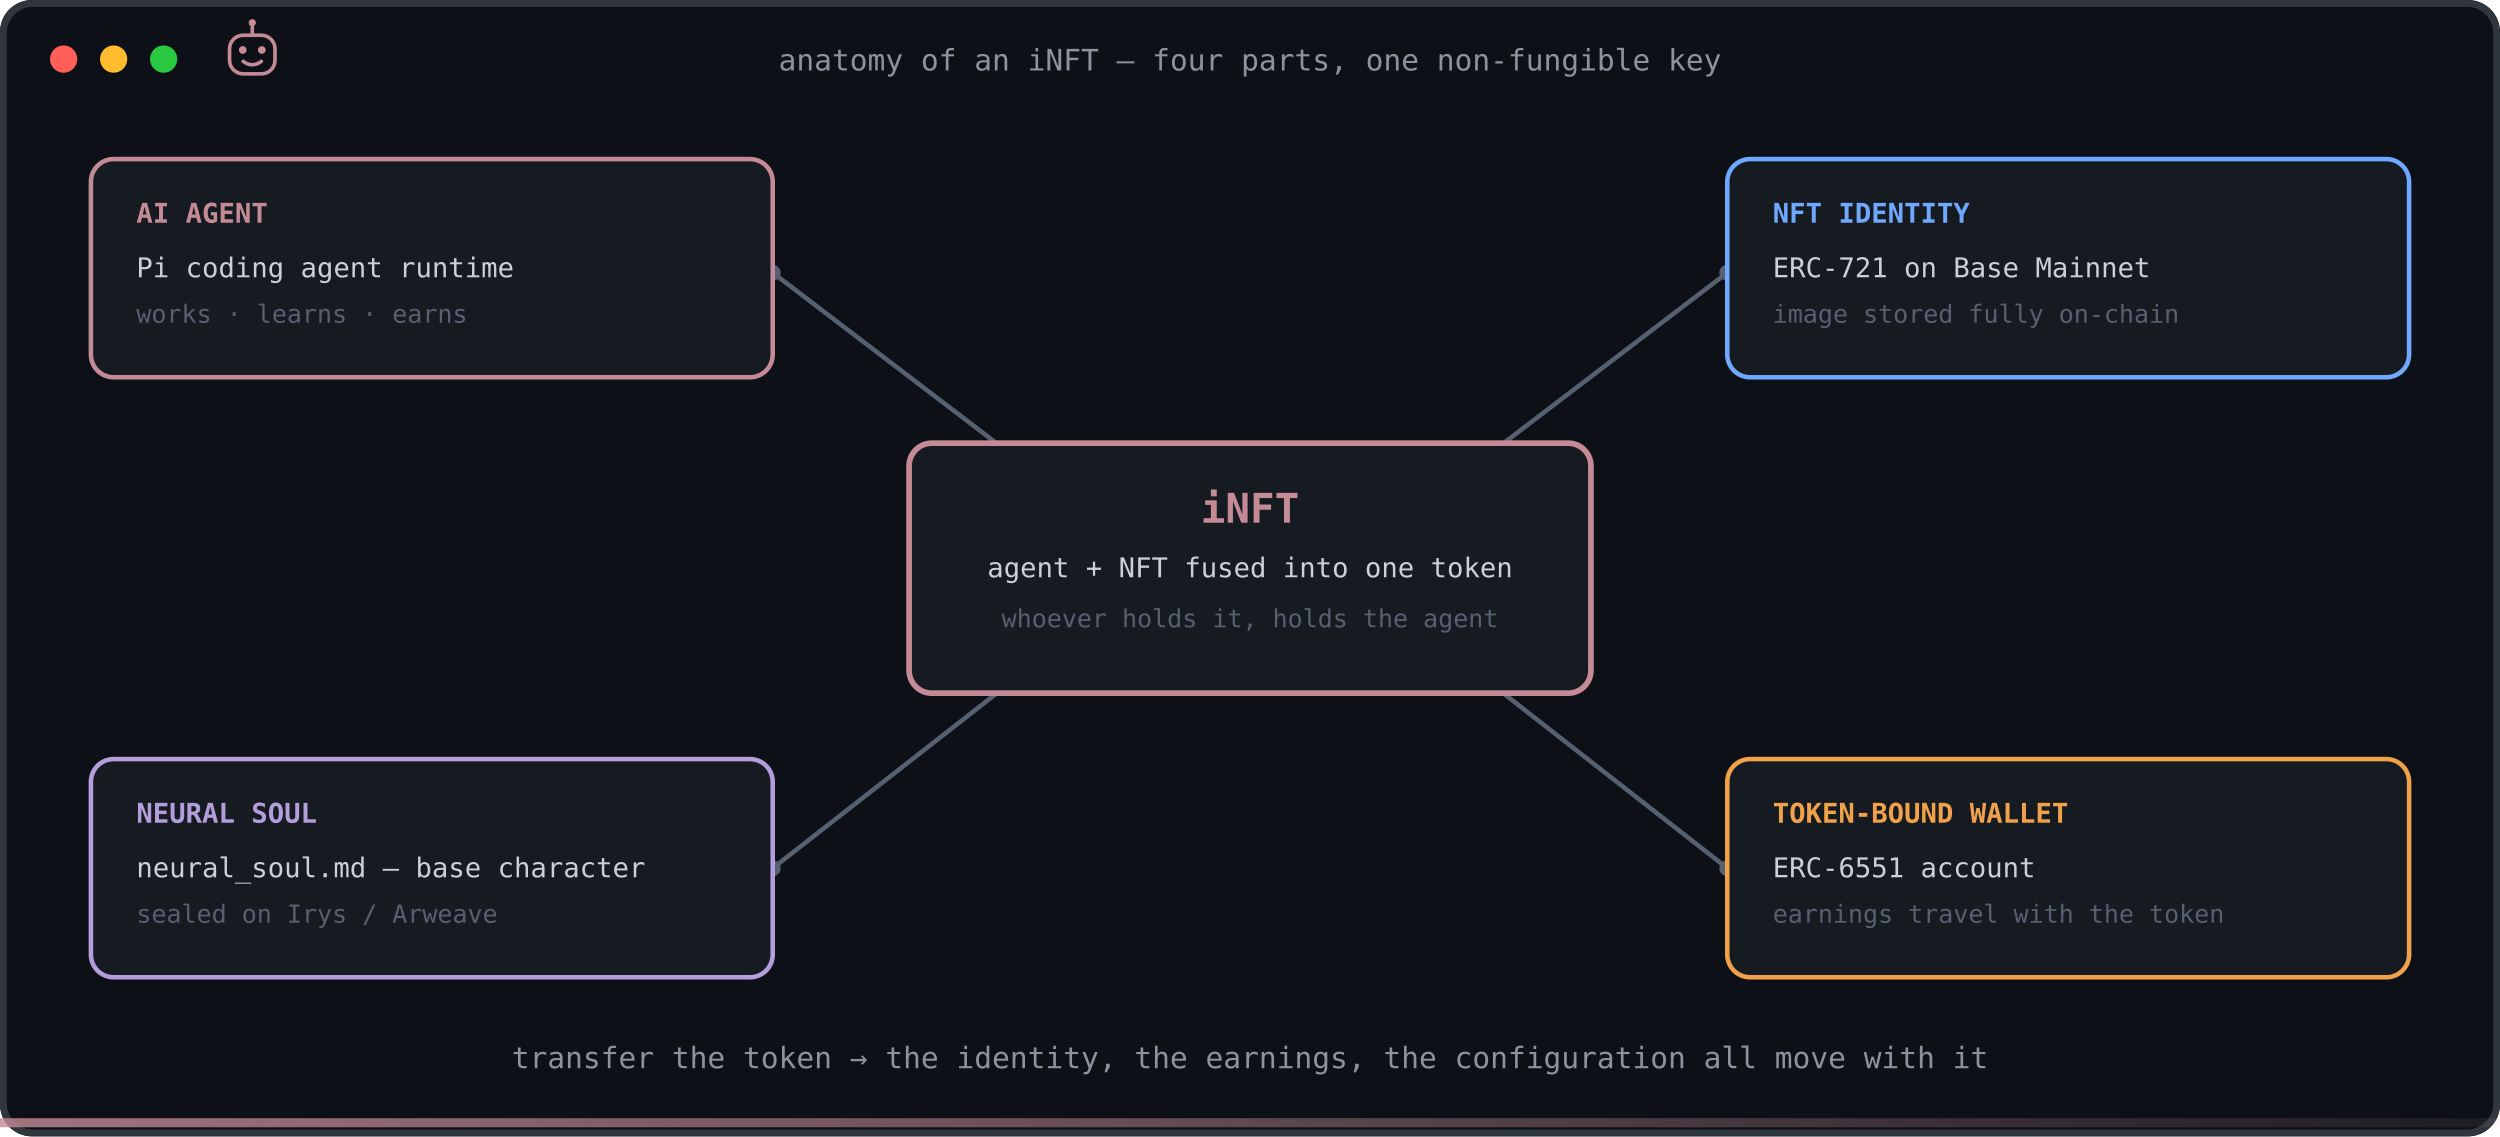
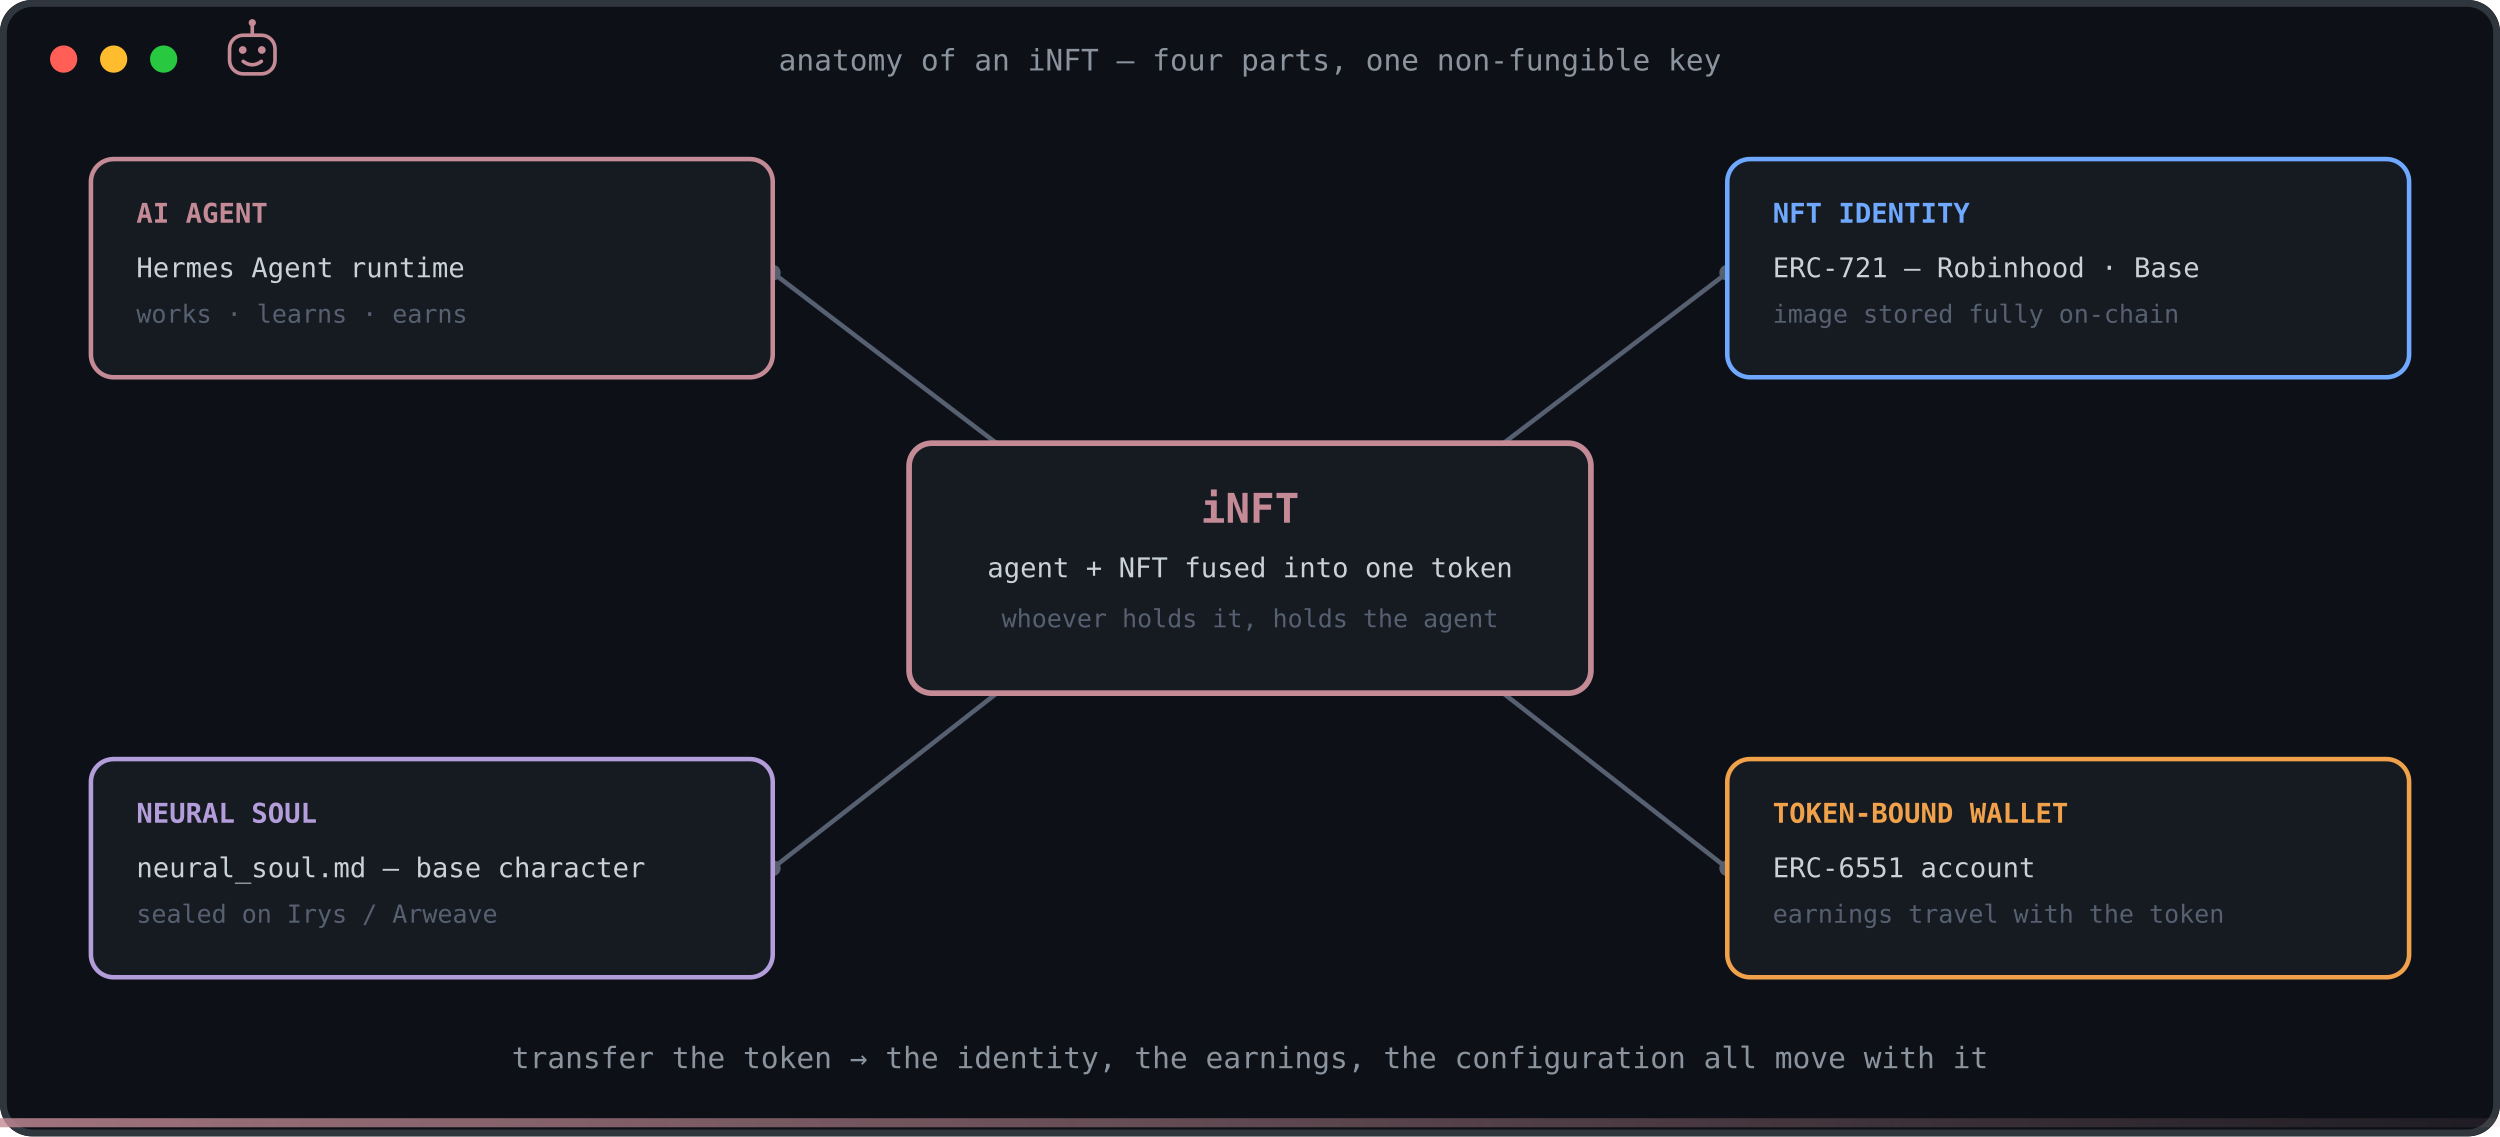
<svg xmlns="http://www.w3.org/2000/svg" viewBox="0 0 1100 500" font-family="ui-monospace, SFMono-Regular, Menlo, Consolas, monospace" font-size="14">
  <defs>
    <linearGradient id="limeline" x1="0" y1="0" x2="1" y2="0">
      <stop offset="0" stop-color="#c48b96" stop-opacity="0.9" />
      <stop offset="1" stop-color="#c48b96" stop-opacity="0.1" />
    </linearGradient>
  </defs>
  <rect width="1100" height="500" rx="14" fill="#0d1117" />
  <rect x="1.5" y="1.5" width="1097" height="497" rx="13" fill="none" stroke="#30363d" stroke-width="3" />
  <rect x="0" y="492" width="1100" height="4" fill="url(#limeline)" opacity="0.9" />
  <circle cx="28" cy="26" r="6" fill="#ff5f57" />
  <circle cx="50" cy="26" r="6" fill="#febc2e" />
  <circle cx="72" cy="26" r="6" fill="#28c840" />
  <g stroke="#c48b96" fill="none" stroke-width="1.6" stroke-linecap="round">
    <rect x="101" y="15.5" width="20" height="17" rx="6" />
    <line x1="111" y1="15.5" x2="111" y2="11.5" />
  </g>
  <circle cx="111" cy="10" r="1.6" fill="#c48b96" />
  <circle cx="106.8" cy="22" r="1.7" fill="#c48b96" />
  <circle cx="115.2" cy="22" r="1.7" fill="#c48b96" />
  <path d="M107 27 Q111 30 115 27" stroke="#c48b96" stroke-width="1.6" fill="none" stroke-linecap="round" />
  <text x="550" y="31" text-anchor="middle" font-size="13" fill="#8b949e">anatomy of an iNFT — four parts, one non-fungible key</text>
  <g stroke="#566070" stroke-width="2">
    <line x1="340" y1="120" x2="445" y2="200" />
    <line x1="760" y1="120" x2="655" y2="200" />
    <line x1="340" y1="382" x2="445" y2="300" />
    <line x1="760" y1="382" x2="655" y2="300" />
  </g>
  <g fill="#566070">
    <circle cx="340" cy="120" r="3.5" />
    <circle cx="760" cy="120" r="3.5" />
    <circle cx="340" cy="382" r="3.5" />
    <circle cx="760" cy="382" r="3.5" />
  </g>
  <g font-size="12">
    <rect x="40" y="70" width="300" height="96" rx="10" fill="#161b22" stroke="#c48b96" stroke-width="2" />
    <text x="60" y="98" fill="#c48b96" font-weight="bold">AI AGENT</text>
-     <text x="60" y="122" fill="#c9d1d9">Pi coding agent runtime</text>
+     <text x="60" y="122" fill="#c9d1d9">Hermes Agent runtime</text>
    <text x="60" y="142" fill="#566070" font-size="11">works · learns · earns</text>
    <rect x="760" y="70" width="300" height="96" rx="10" fill="#161b22" stroke="#6ea8ff" stroke-width="2" />
    <text x="780" y="98" fill="#6ea8ff" font-weight="bold">NFT IDENTITY</text>
-     <text x="780" y="122" fill="#c9d1d9">ERC-721 on Base Mainnet</text>
+     <text x="780" y="122" fill="#c9d1d9">ERC-721 — Robinhood · Base</text>
    <text x="780" y="142" fill="#566070" font-size="11">image stored fully on-chain</text>
    <rect x="40" y="334" width="300" height="96" rx="10" fill="#161b22" stroke="#b39ddb" stroke-width="2" />
    <text x="60" y="362" fill="#b39ddb" font-weight="bold">NEURAL SOUL</text>
    <text x="60" y="386" fill="#c9d1d9">neural_soul.md — base character</text>
    <text x="60" y="406" fill="#566070" font-size="11">sealed on Irys / Arweave</text>
    <rect x="760" y="334" width="300" height="96" rx="10" fill="#161b22" stroke="#f0a14a" stroke-width="2" />
    <text x="780" y="362" fill="#f0a14a" font-weight="bold">TOKEN-BOUND WALLET</text>
    <text x="780" y="386" fill="#c9d1d9">ERC-6551 account</text>
    <text x="780" y="406" fill="#566070" font-size="11">earnings travel with the token</text>
  </g>
  <rect x="400" y="195" width="300" height="110" rx="10" fill="#161b22" stroke="#c48b96" stroke-width="2.5" />
  <text x="550" y="230" text-anchor="middle" fill="#c48b96" font-weight="bold" font-size="18">iNFT</text>
  <text x="550" y="254" text-anchor="middle" fill="#c9d1d9" font-size="12">agent + NFT fused into one token</text>
  <text x="550" y="276" text-anchor="middle" fill="#566070" font-size="11">whoever holds it, holds the agent</text>
  <text x="550" y="470" text-anchor="middle" fill="#8b949e" font-size="13">transfer the token → the identity, the earnings, the configuration all move with it</text>
</svg>
